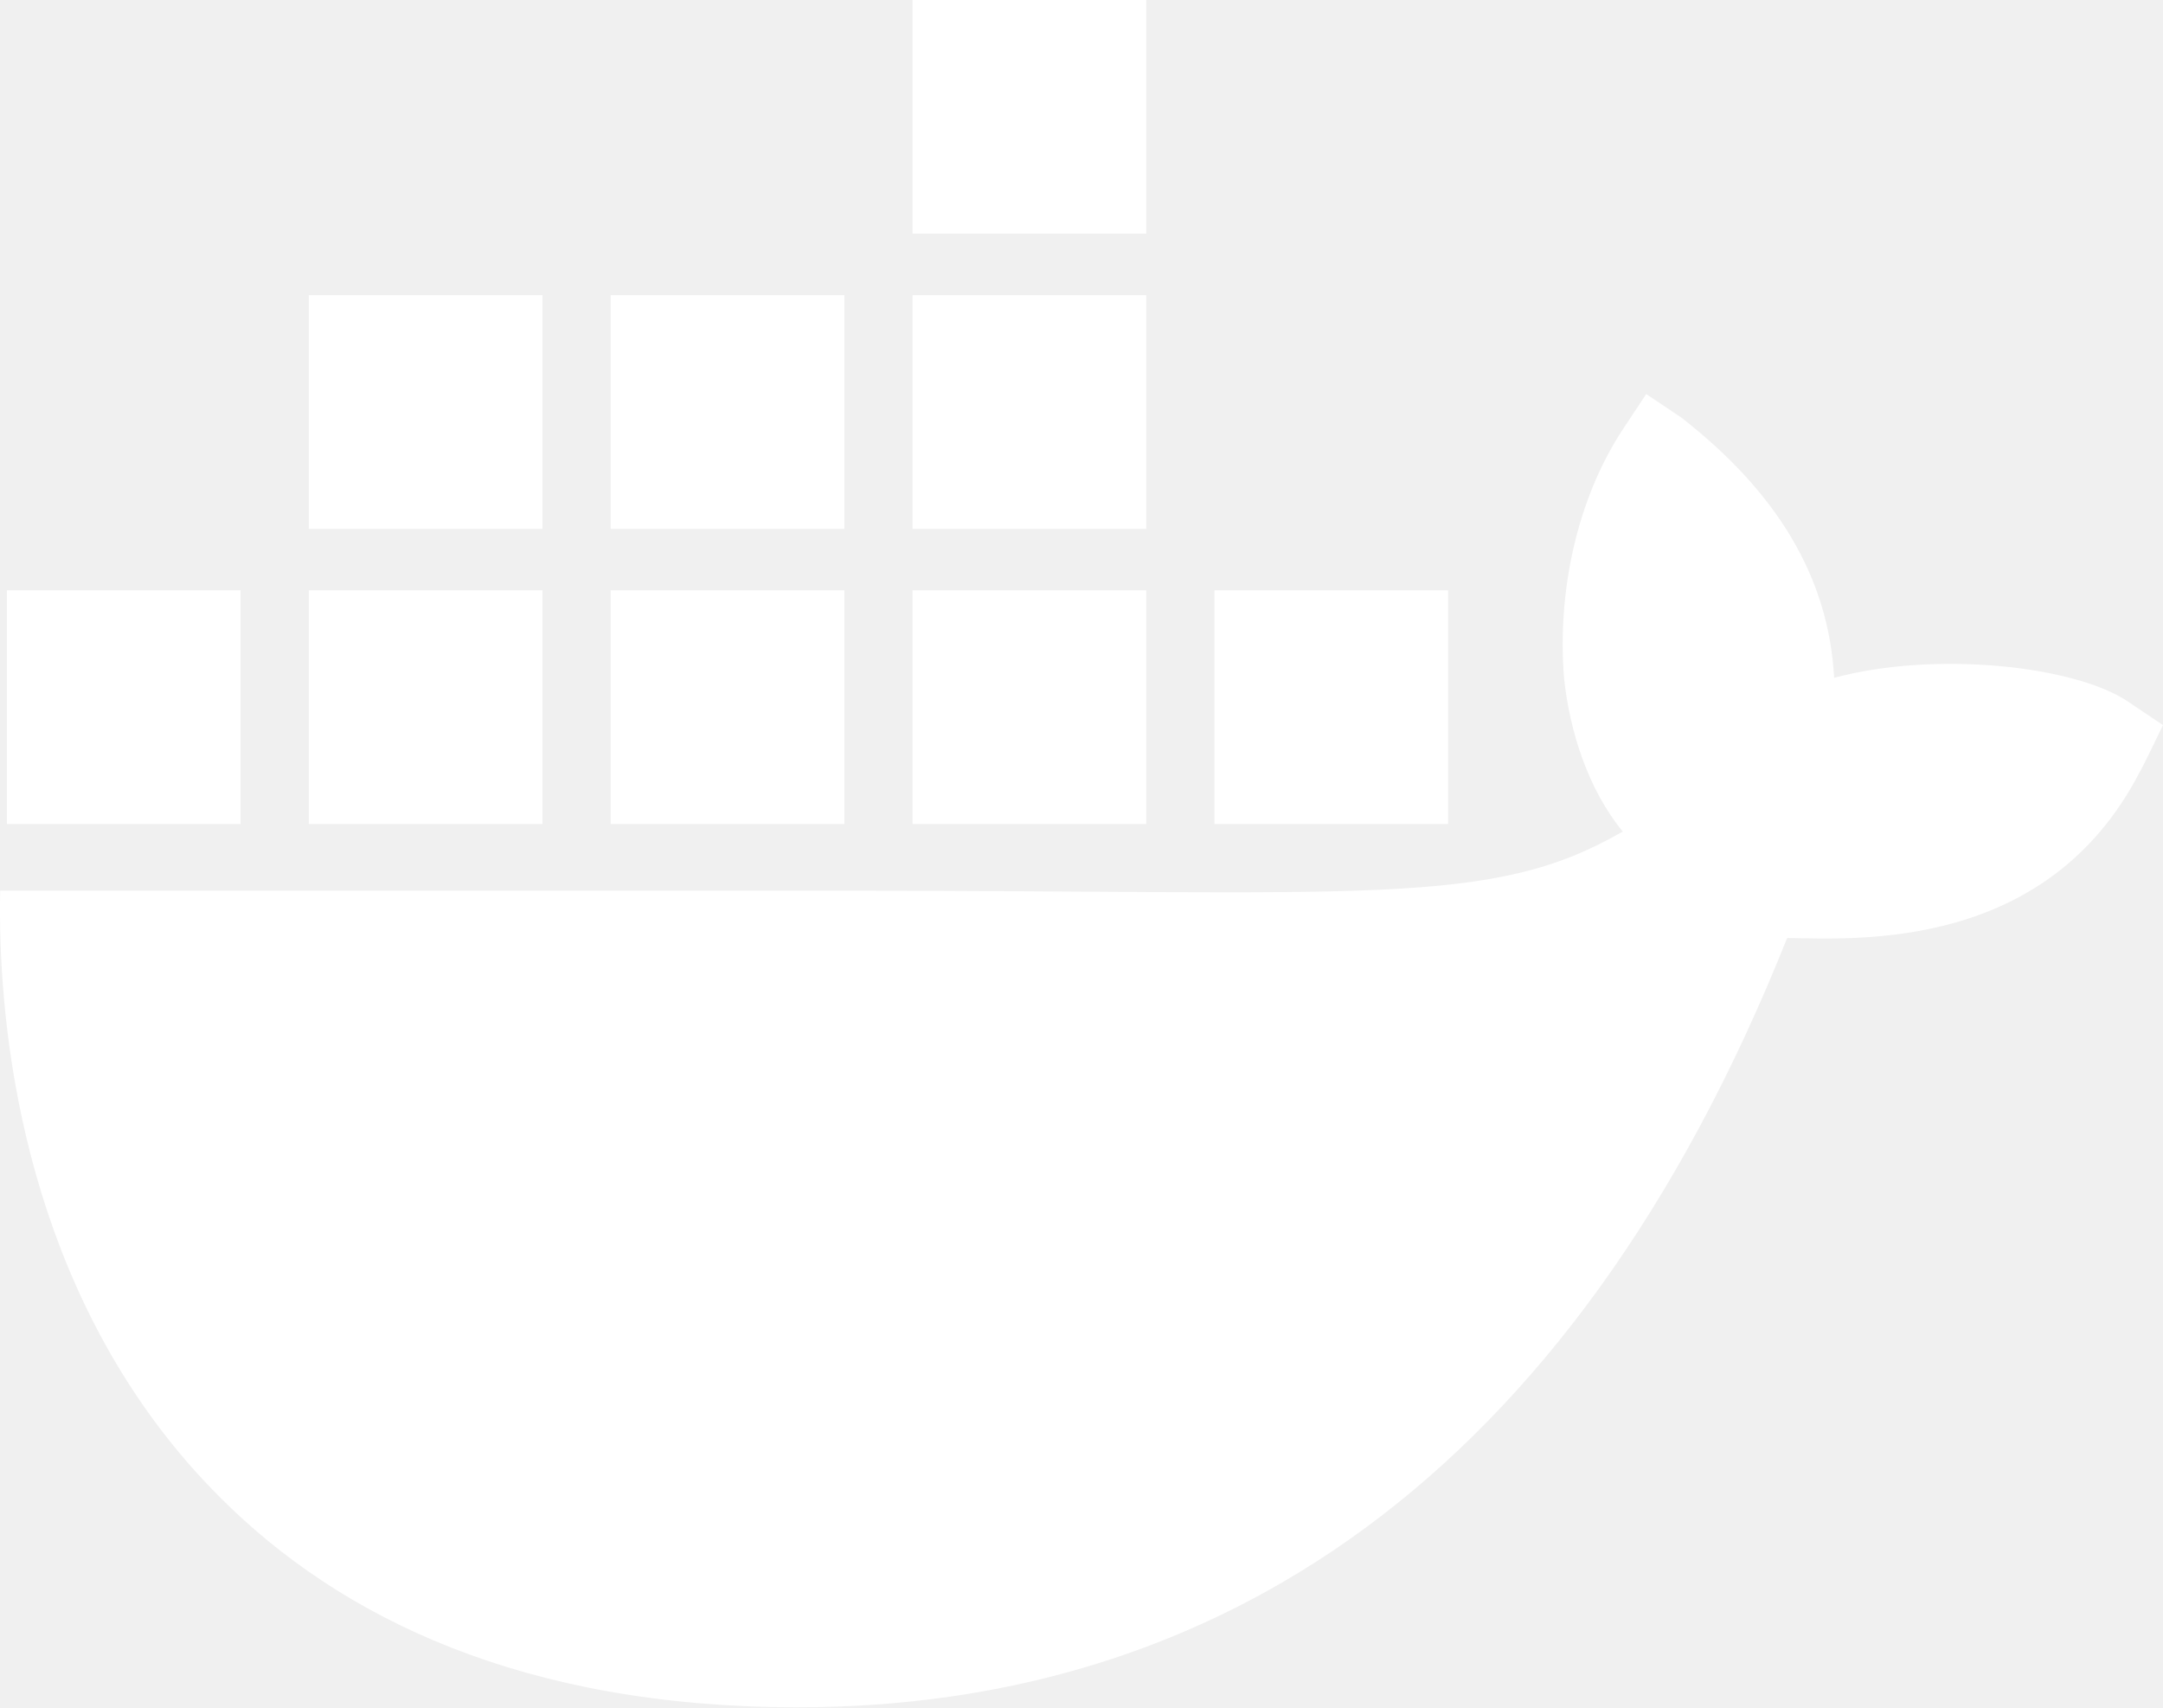
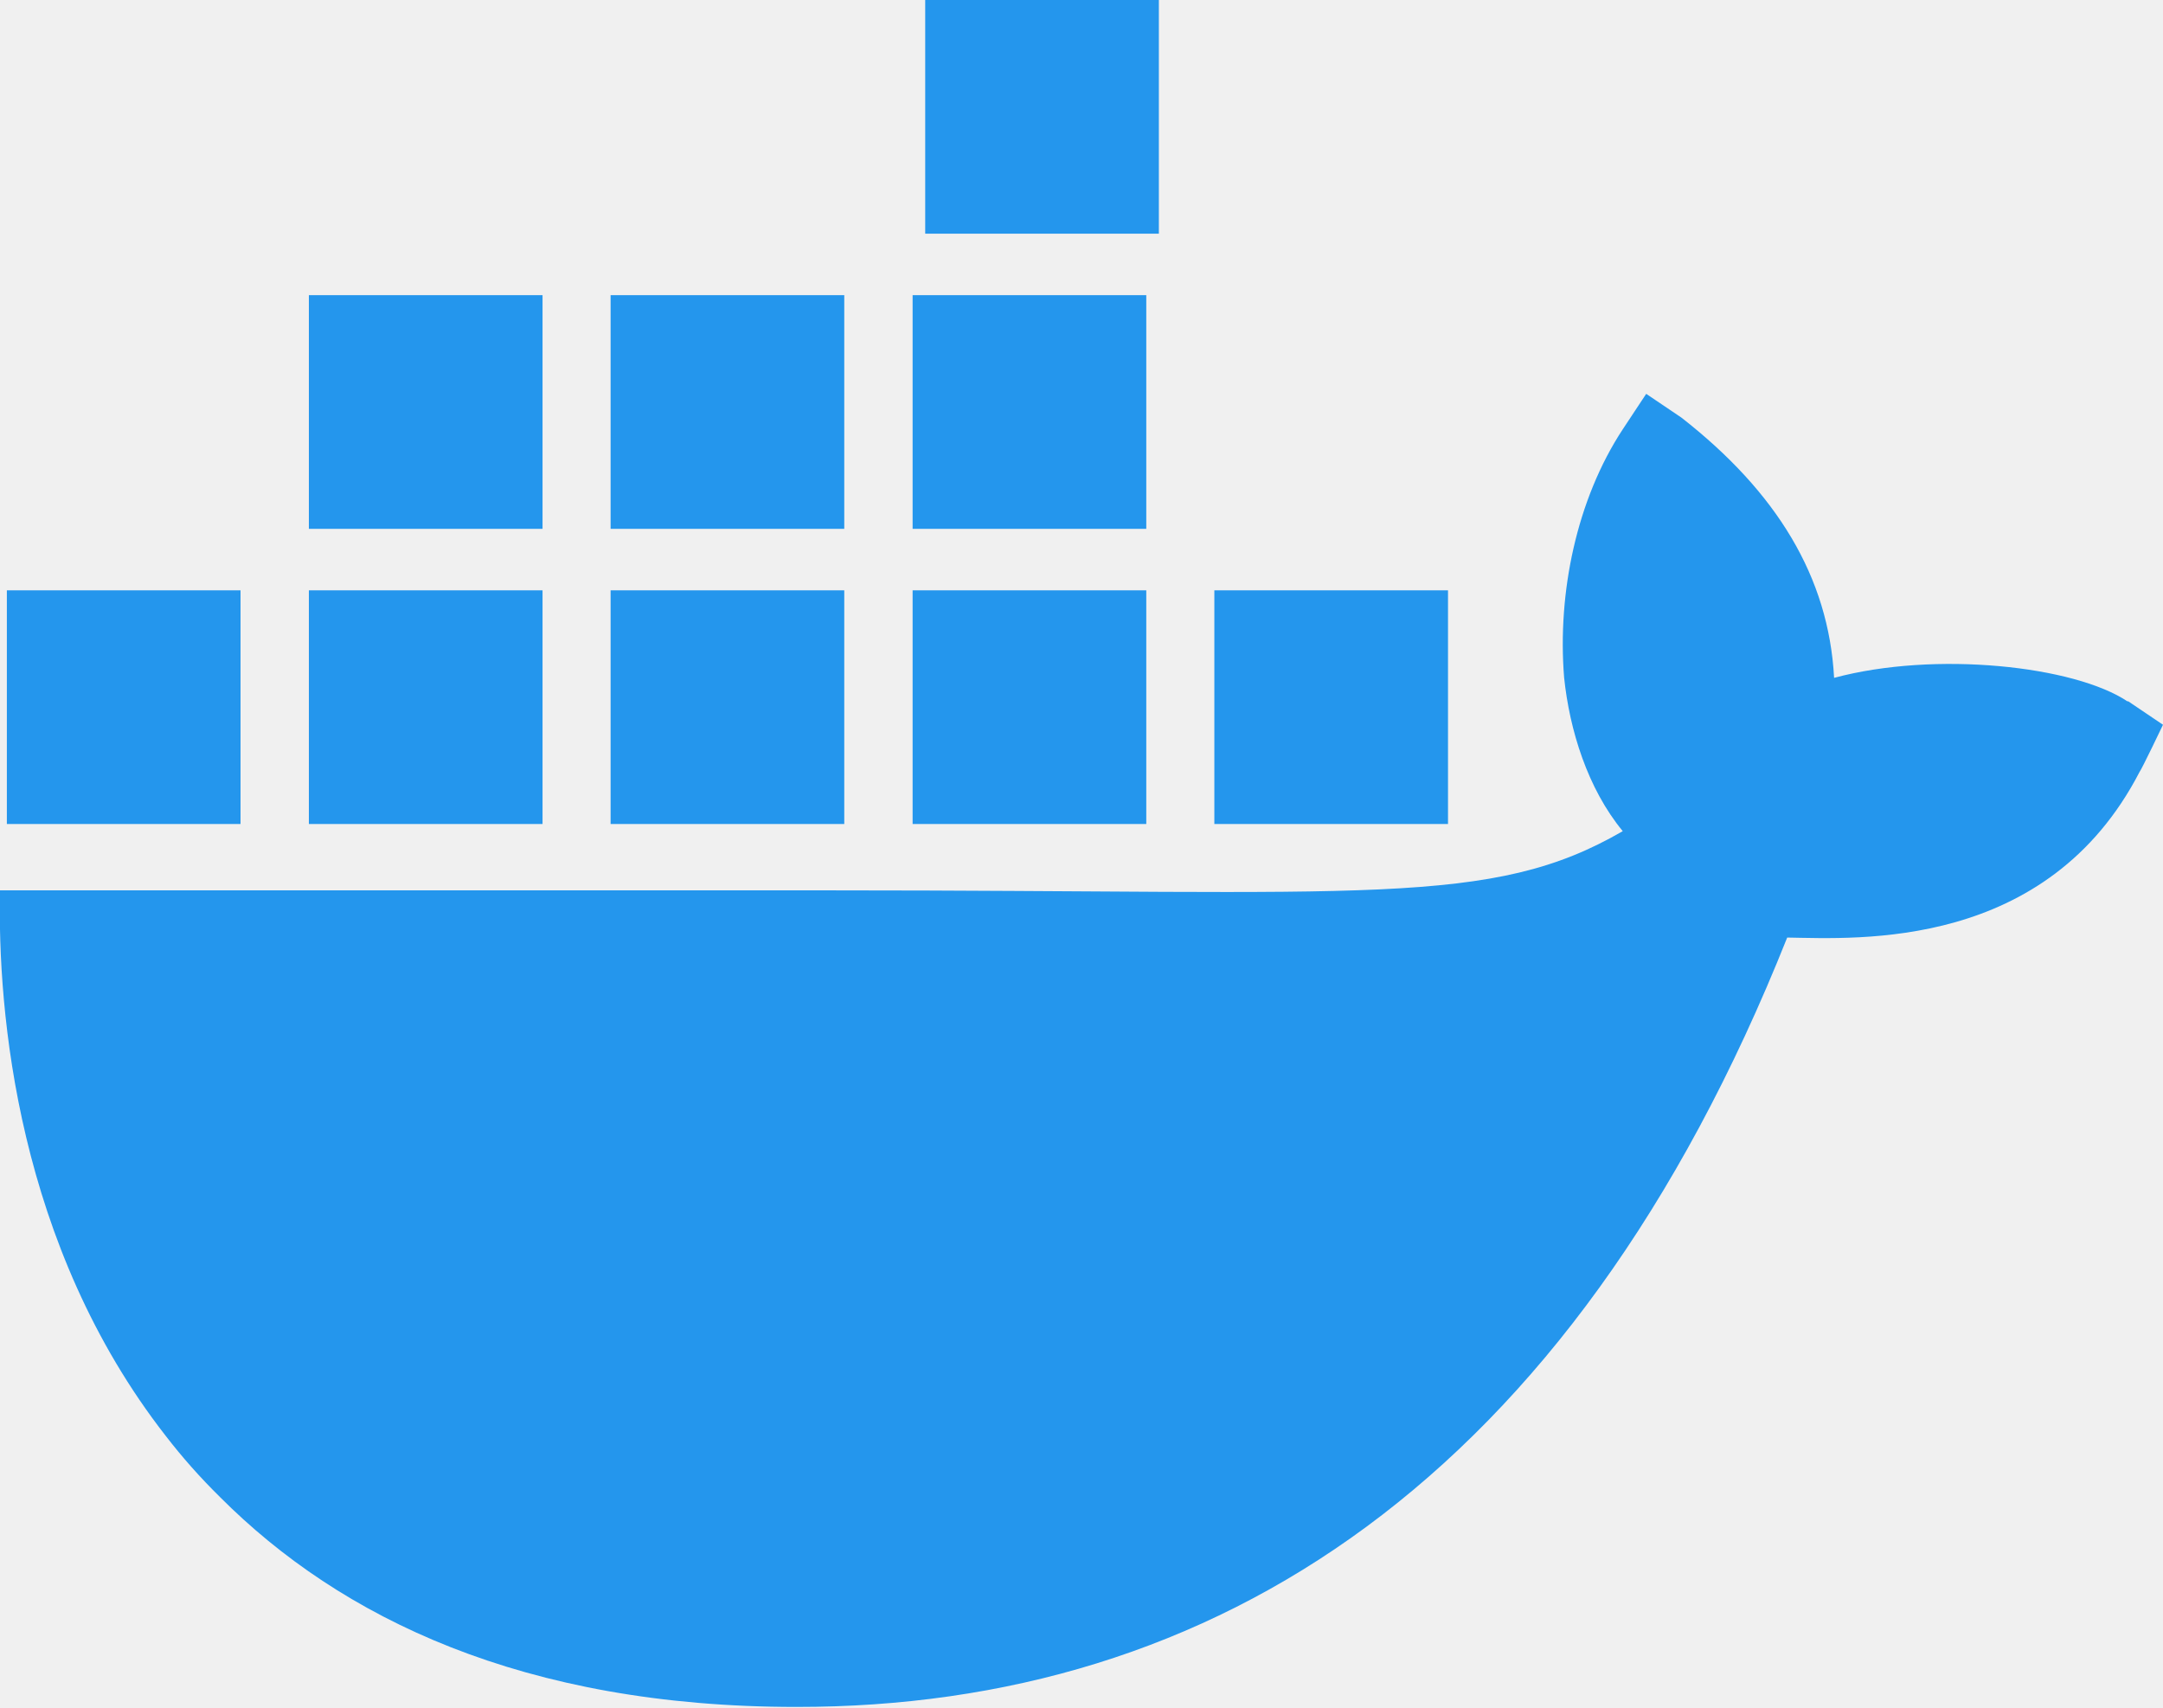
- <svg xmlns="http://www.w3.org/2000/svg" id="Layer_1" data-name="Layer 1" viewBox="0 0 756.26 596.9">
-   <defs>
-     <style>
-       .cls-1 {
-         fill: #fff;
-         stroke-width: 0px;
-       }
-     </style>
-   </defs>
-   <path class="cls-1" d="M743.96,245.25c-18.54-12.48-67.26-17.81-102.68-8.27-1.91-35.28-20.1-65.01-53.38-90.95l-12.32-8.27-8.21,12.4c-16.14,24.5-22.94,57.14-20.53,86.81,1.9,18.28,8.26,38.83,20.53,53.74-46.1,26.74-88.59,20.67-276.77,20.67H.06c-.85,42.49,5.98,124.23,57.96,190.77,5.74,7.35,12.04,14.46,18.87,21.31,42.26,42.32,106.11,73.35,201.59,73.44,145.66.13,270.46-78.6,346.37-268.97,24.98.41,90.92,4.48,123.19-57.88.79-1.05,8.21-16.54,8.21-16.54l-12.3-8.27ZM189.67,206.39h-81.7v81.7h81.7v-81.7ZM295.22,206.39h-81.7v81.7h81.7v-81.7ZM400.77,206.39h-81.7v81.7h81.7v-81.7ZM506.32,206.39h-81.7v81.7h81.7v-81.7ZM84.12,206.39H2.42v81.7h81.7v-81.7ZM189.67,103.2h-81.7v81.7h81.7v-81.7ZM295.22,103.2h-81.7v81.7h81.7v-81.7ZM400.77,103.2h-81.7v81.7h81.7v-81.7ZM400.77,0h-81.7v81.7h81.7V0Z" />
+ <svg xmlns="http://www.w3.org/2000/svg" viewBox="0 0 756.3 596.9" width="100%" height="100%">
+   <path fill="#2496ED" d="M744 245.3c-18.6-12.5-67.3-17.8-102.7-8.3-1.9-35.3-20.1-65-53.4-91l-12.3-8.3-8.2 12.4c-16.1 24.5-22.9 57.1-20.5 86.8 1.9 18.3 8.2 38.8 20.5 53.7-46.1 26.7-88.6 20.7-276.8 20.7H0c-.9 42.5 6 124.2 58 190.8 5.7 7.4 12 14.5 18.9 21.3 42.2 42.3 106.1 73.4 201.6 73.4 145.7.1 270.5-78.6 346.4-269 25 .4 90.9 4.5 123.2-57.9.8-1 8.2-16.5 8.2-16.5l-12.3-8.3v-.1zM189.7 206.4H108v81.7h81.7v-81.7zm105.5 0h-81.7v81.7h81.7v-81.7zm105.6 0h-81.7v81.7h81.7v-81.7zm105.5 0h-81.7v81.7h81.7v-81.7zM84.1 206.4H2.4v81.7h81.7v-81.7zm105.6-103.2H108v81.7h81.7v-81.7zm105.5 0h-81.7v81.7h81.7v-81.7zm105.6 0h-81.7v81.7h81.7v-81.7zm0-103.2H323.5v81.7h81.7V0z" />
</svg>
